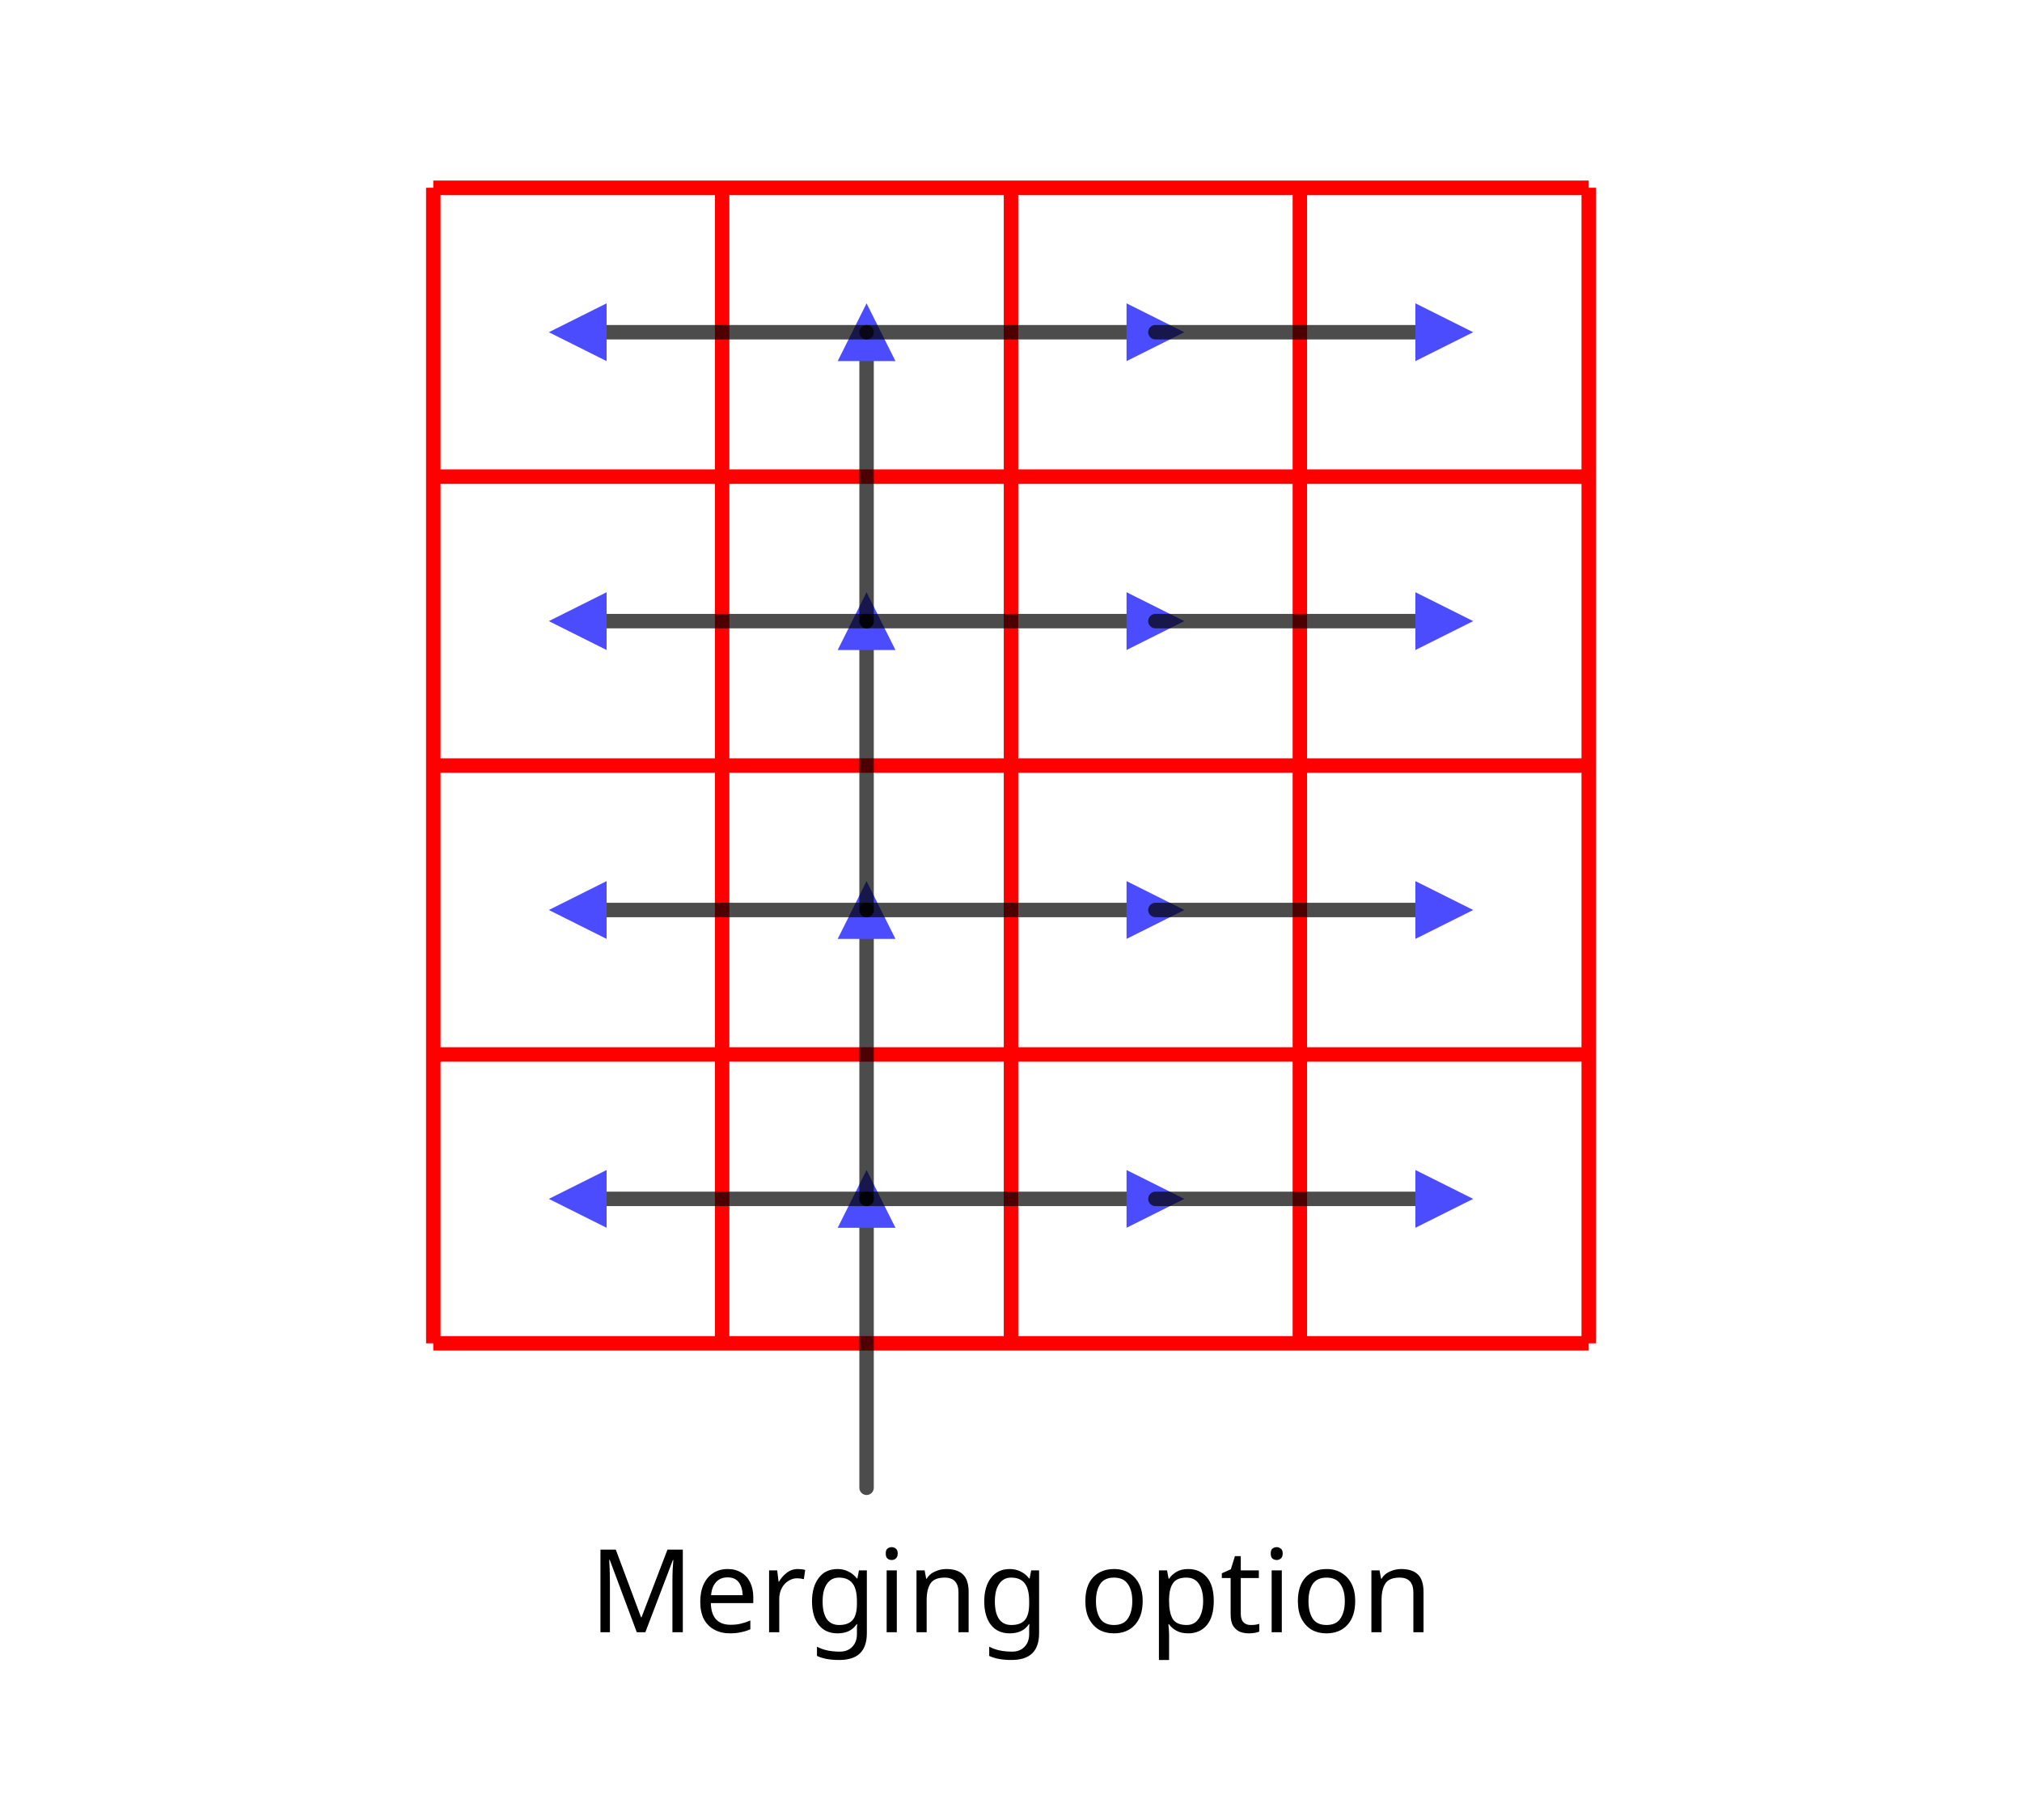
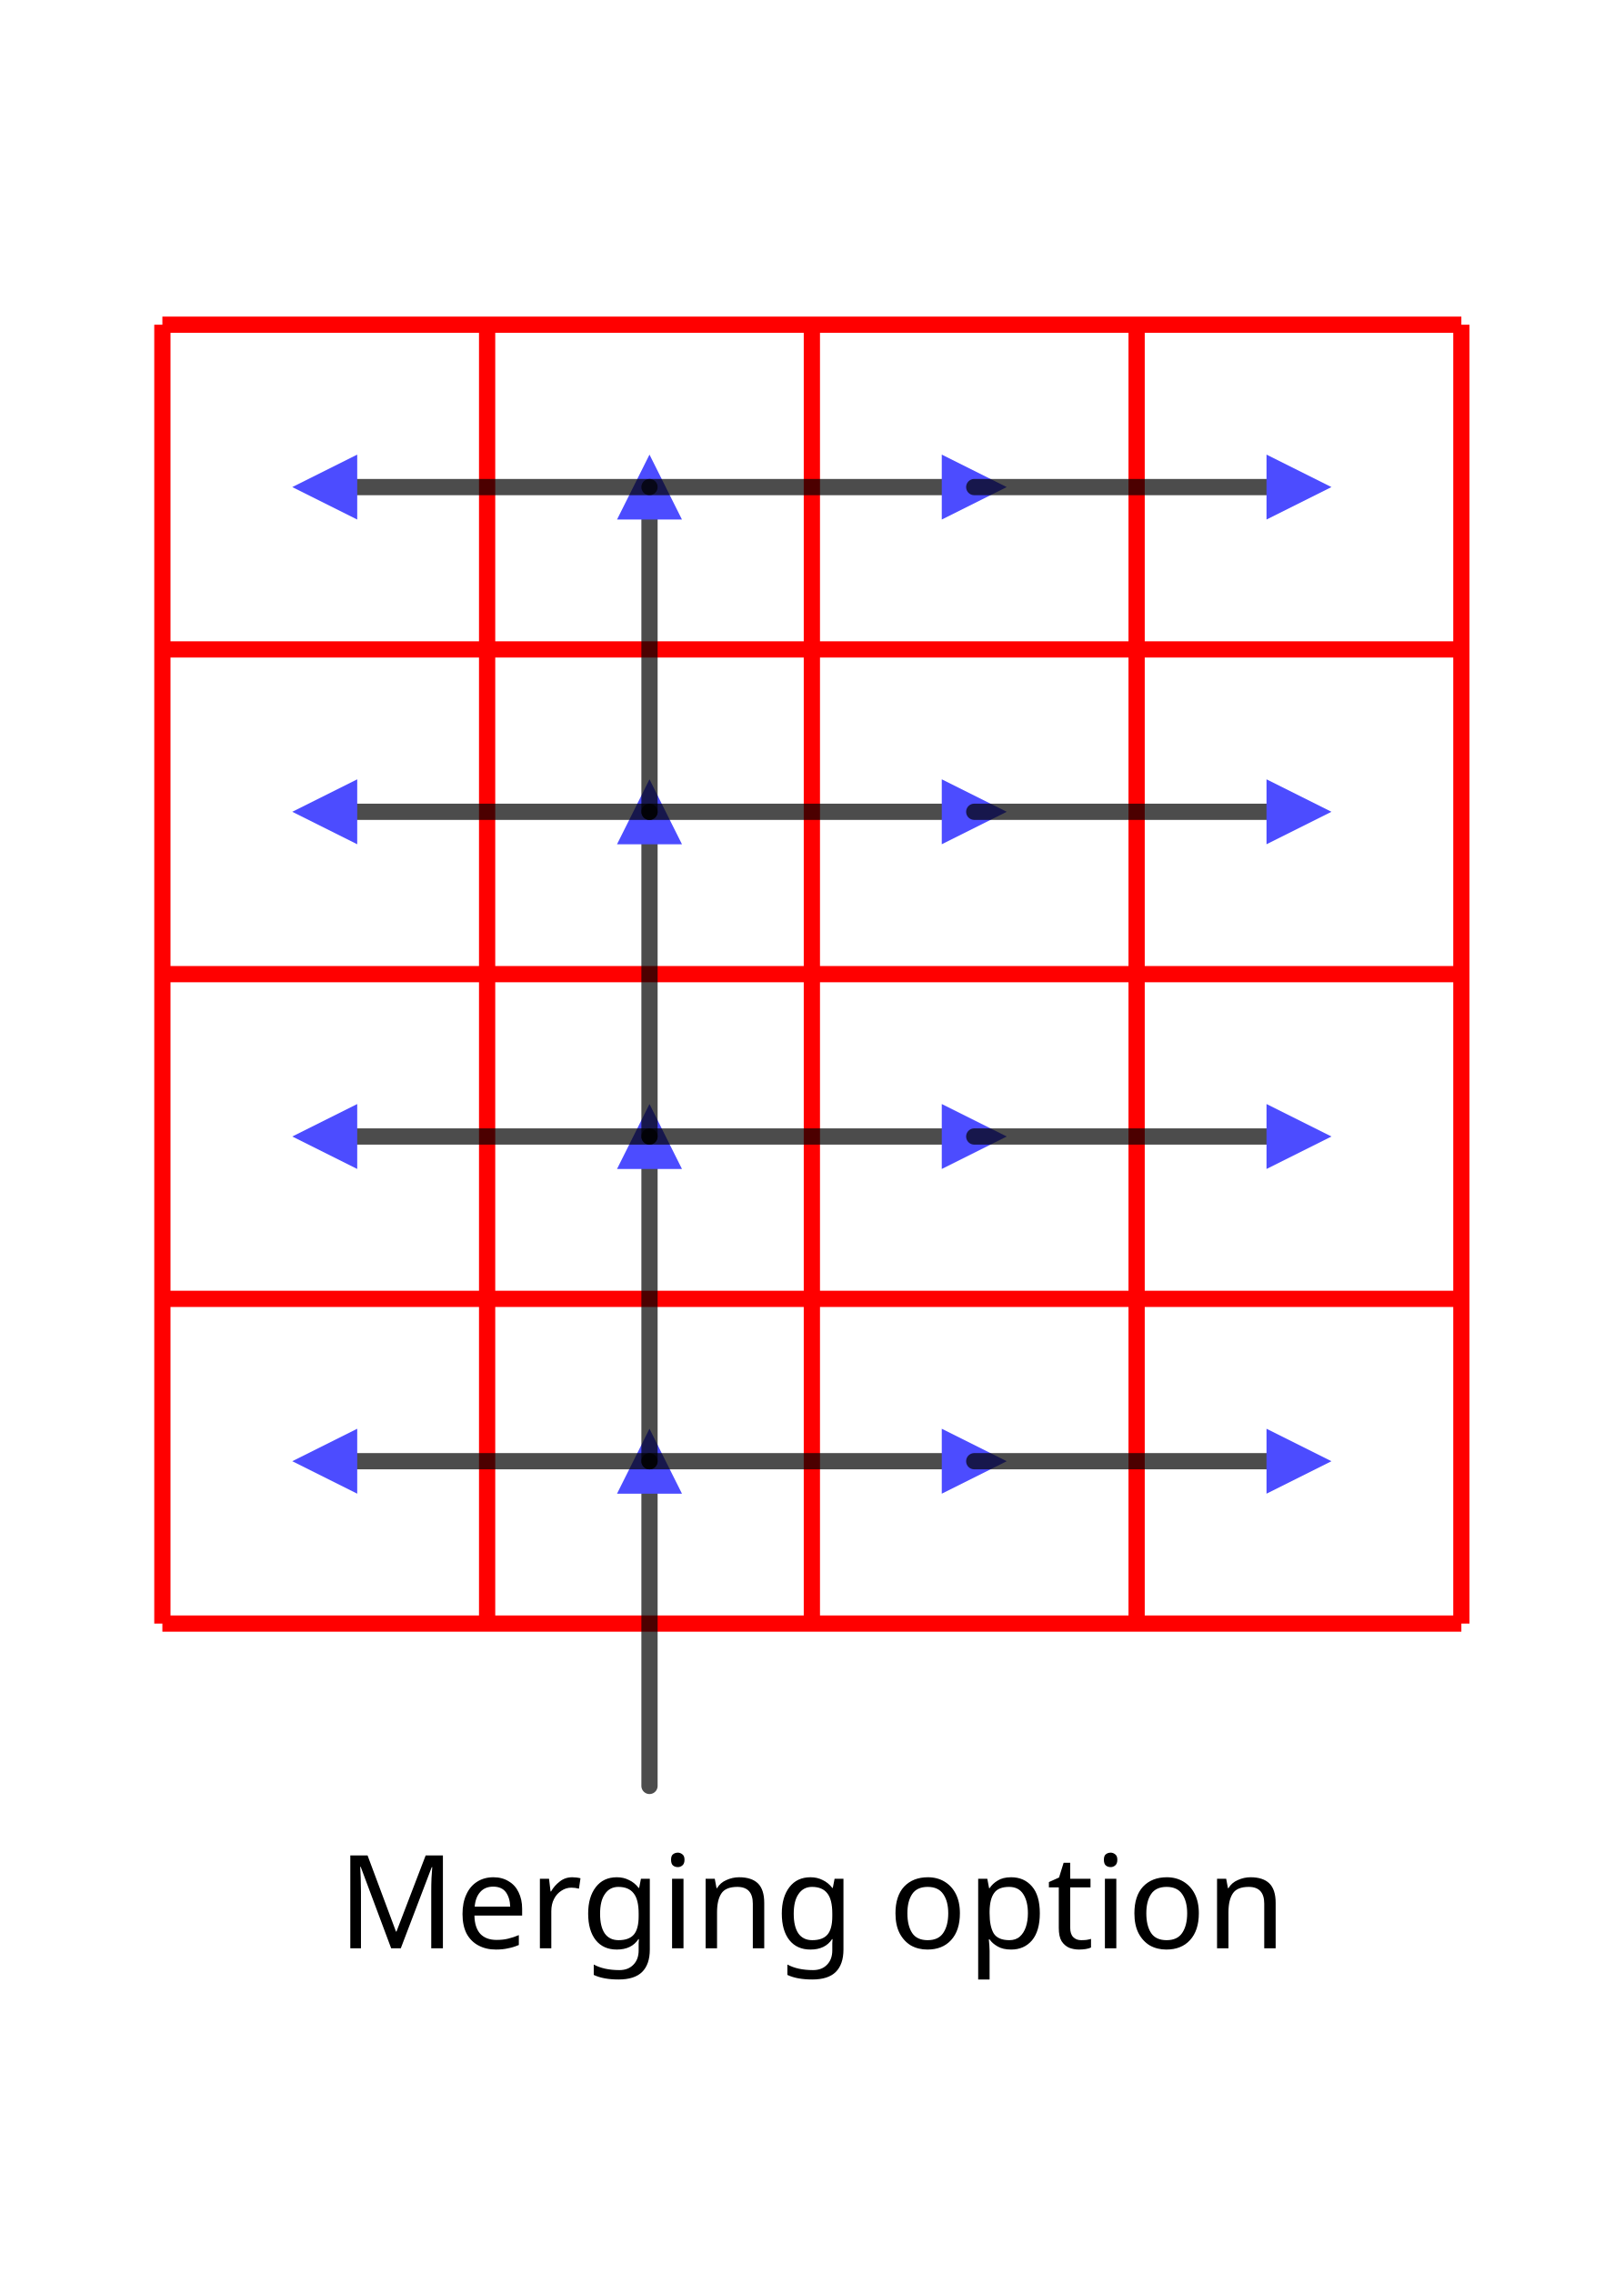
- <svg xmlns="http://www.w3.org/2000/svg" baseProfile="full" height="360" version="1.1" viewBox="-20,-60,140,40" width="400">
-   <defs id="id16">
+ <svg xmlns="http://www.w3.org/2000/svg" baseProfile="full" height="140" version="1.1" viewBox="0,-110.0,100,140" width="100">
+   <defs id="id18">
    <style type="text/css">
                text{font-family: Verdana;}
+                 svgg{background-color:grey;}
                .connection{stroke: black; stroke-linecap:round; opacity: 0.7;}
                span{text-anchor: "middle"; alignment_baseline: "middle"}
                .gridLabels{fill: grey;font-style: italic;font-weight: 900}
-                 #core_boundary{stroke:grey; stroke_width:0.5;}
+                 # core_boundary{stroke:grey; stroke_width:0.5;}
                .gridmarker{stroke:red; stroke_width:0.5;}
                </style>
-     <marker id="id15" markerHeight="10" markerUnits="strokeWidth" markerWidth="8" orient="auto" refX="30" refY="30" viewBox="0 0 120 120">
+     <marker id="id17" markerHeight="10" markerUnits="strokeWidth" markerWidth="8" orient="auto" refX="30" refY="30" viewBox="0 0 120 120">
      <path d="M 0 0 L 60 30 L 0 60 z" fill="blue" />
    </marker>
  </defs>
  <g id="markers" transform="scale(1,-1)">
    <line class="gridmarker" x1="10.0" x2="10.0" y1="10.0" y2="90.0" />
    <line class="gridmarker" x1="30.0" x2="30.0" y1="10.0" y2="90.0" />
    <line class="gridmarker" x1="50.0" x2="50.0" y1="10.0" y2="90.0" />
    <line class="gridmarker" x1="70.0" x2="70.0" y1="10.0" y2="90.0" />
    <line class="gridmarker" x1="90.0" x2="90.0" y1="10.0" y2="90.0" />
    <line class="gridmarker" x1="10.0" x2="90.0" y1="10.0" y2="10.0" />
    <line class="gridmarker" x1="10.0" x2="90.0" y1="30.0" y2="30.0" />
    <line class="gridmarker" x1="10.0" x2="90.0" y1="50.0" y2="50.0" />
    <line class="gridmarker" x1="10.0" x2="90.0" y1="70.0" y2="70.0" />
    <line class="gridmarker" x1="10.0" x2="90.0" y1="90.0" y2="90.0" />
  </g>
  <g id="main" transform="scale(1,-1)">
-     <line class="connection" marker-end="url(#id15)" x1="40" x2="40" y1="0" y2="20" />
-     <line class="connection" marker-end="url(#id15)" x1="40" x2="60" y1="20" y2="20" />
-     <line class="connection" marker-end="url(#id15)" x1="60" x2="80" y1="20" y2="20" />
-     <line class="connection" marker-end="url(#id15)" x1="40" x2="20" y1="20" y2="20" />
-     <line class="connection" marker-end="url(#id15)" x1="40" x2="40" y1="20" y2="40" />
-     <line class="connection" marker-end="url(#id15)" x1="40" x2="60" y1="40" y2="40" />
-     <line class="connection" marker-end="url(#id15)" x1="60" x2="80" y1="40" y2="40" />
-     <line class="connection" marker-end="url(#id15)" x1="40" x2="20" y1="40" y2="40" />
-     <line class="connection" marker-end="url(#id15)" x1="40" x2="40" y1="40" y2="60" />
-     <line class="connection" marker-end="url(#id15)" x1="40" x2="60" y1="60" y2="60" />
-     <line class="connection" marker-end="url(#id15)" x1="60" x2="80" y1="60" y2="60" />
-     <line class="connection" marker-end="url(#id15)" x1="40" x2="20" y1="60" y2="60" />
-     <line class="connection" marker-end="url(#id15)" x1="40" x2="40" y1="60" y2="80" />
-     <line class="connection" marker-end="url(#id15)" x1="40" x2="60" y1="80" y2="80" />
-     <line class="connection" marker-end="url(#id15)" x1="60" x2="80" y1="80" y2="80" />
-     <line class="connection" marker-end="url(#id15)" x1="40" x2="20" y1="80" y2="80" />
+     <line class="connection" marker-end="url(#id17)" x1="40" x2="40" y1="0" y2="20" />
+     <line class="connection" marker-end="url(#id17)" x1="40" x2="60" y1="20" y2="20" />
+     <line class="connection" marker-end="url(#id17)" x1="60" x2="80" y1="20" y2="20" />
+     <line class="connection" marker-end="url(#id17)" x1="40" x2="20" y1="20" y2="20" />
+     <line class="connection" marker-end="url(#id17)" x1="40" x2="40" y1="20" y2="40" />
+     <line class="connection" marker-end="url(#id17)" x1="40" x2="60" y1="40" y2="40" />
+     <line class="connection" marker-end="url(#id17)" x1="60" x2="80" y1="40" y2="40" />
+     <line class="connection" marker-end="url(#id17)" x1="40" x2="20" y1="40" y2="40" />
+     <line class="connection" marker-end="url(#id17)" x1="40" x2="40" y1="40" y2="60" />
+     <line class="connection" marker-end="url(#id17)" x1="40" x2="60" y1="60" y2="60" />
+     <line class="connection" marker-end="url(#id17)" x1="60" x2="80" y1="60" y2="60" />
+     <line class="connection" marker-end="url(#id17)" x1="40" x2="20" y1="60" y2="60" />
+     <line class="connection" marker-end="url(#id17)" x1="40" x2="40" y1="60" y2="80" />
+     <line class="connection" marker-end="url(#id17)" x1="40" x2="60" y1="80" y2="80" />
+     <line class="connection" marker-end="url(#id17)" x1="60" x2="80" y1="80" y2="80" />
+     <line class="connection" marker-end="url(#id17)" x1="40" x2="20" y1="80" y2="80" />
    <g id="text">
      <text alignment-baseline="middle" class="moduleLabel" fill="black" font-size="8.0" text-anchor="middle" transform="scale(1,-1)" x="50.0" y="10.0">Merging option</text>
    </g>
  </g>
</svg>
